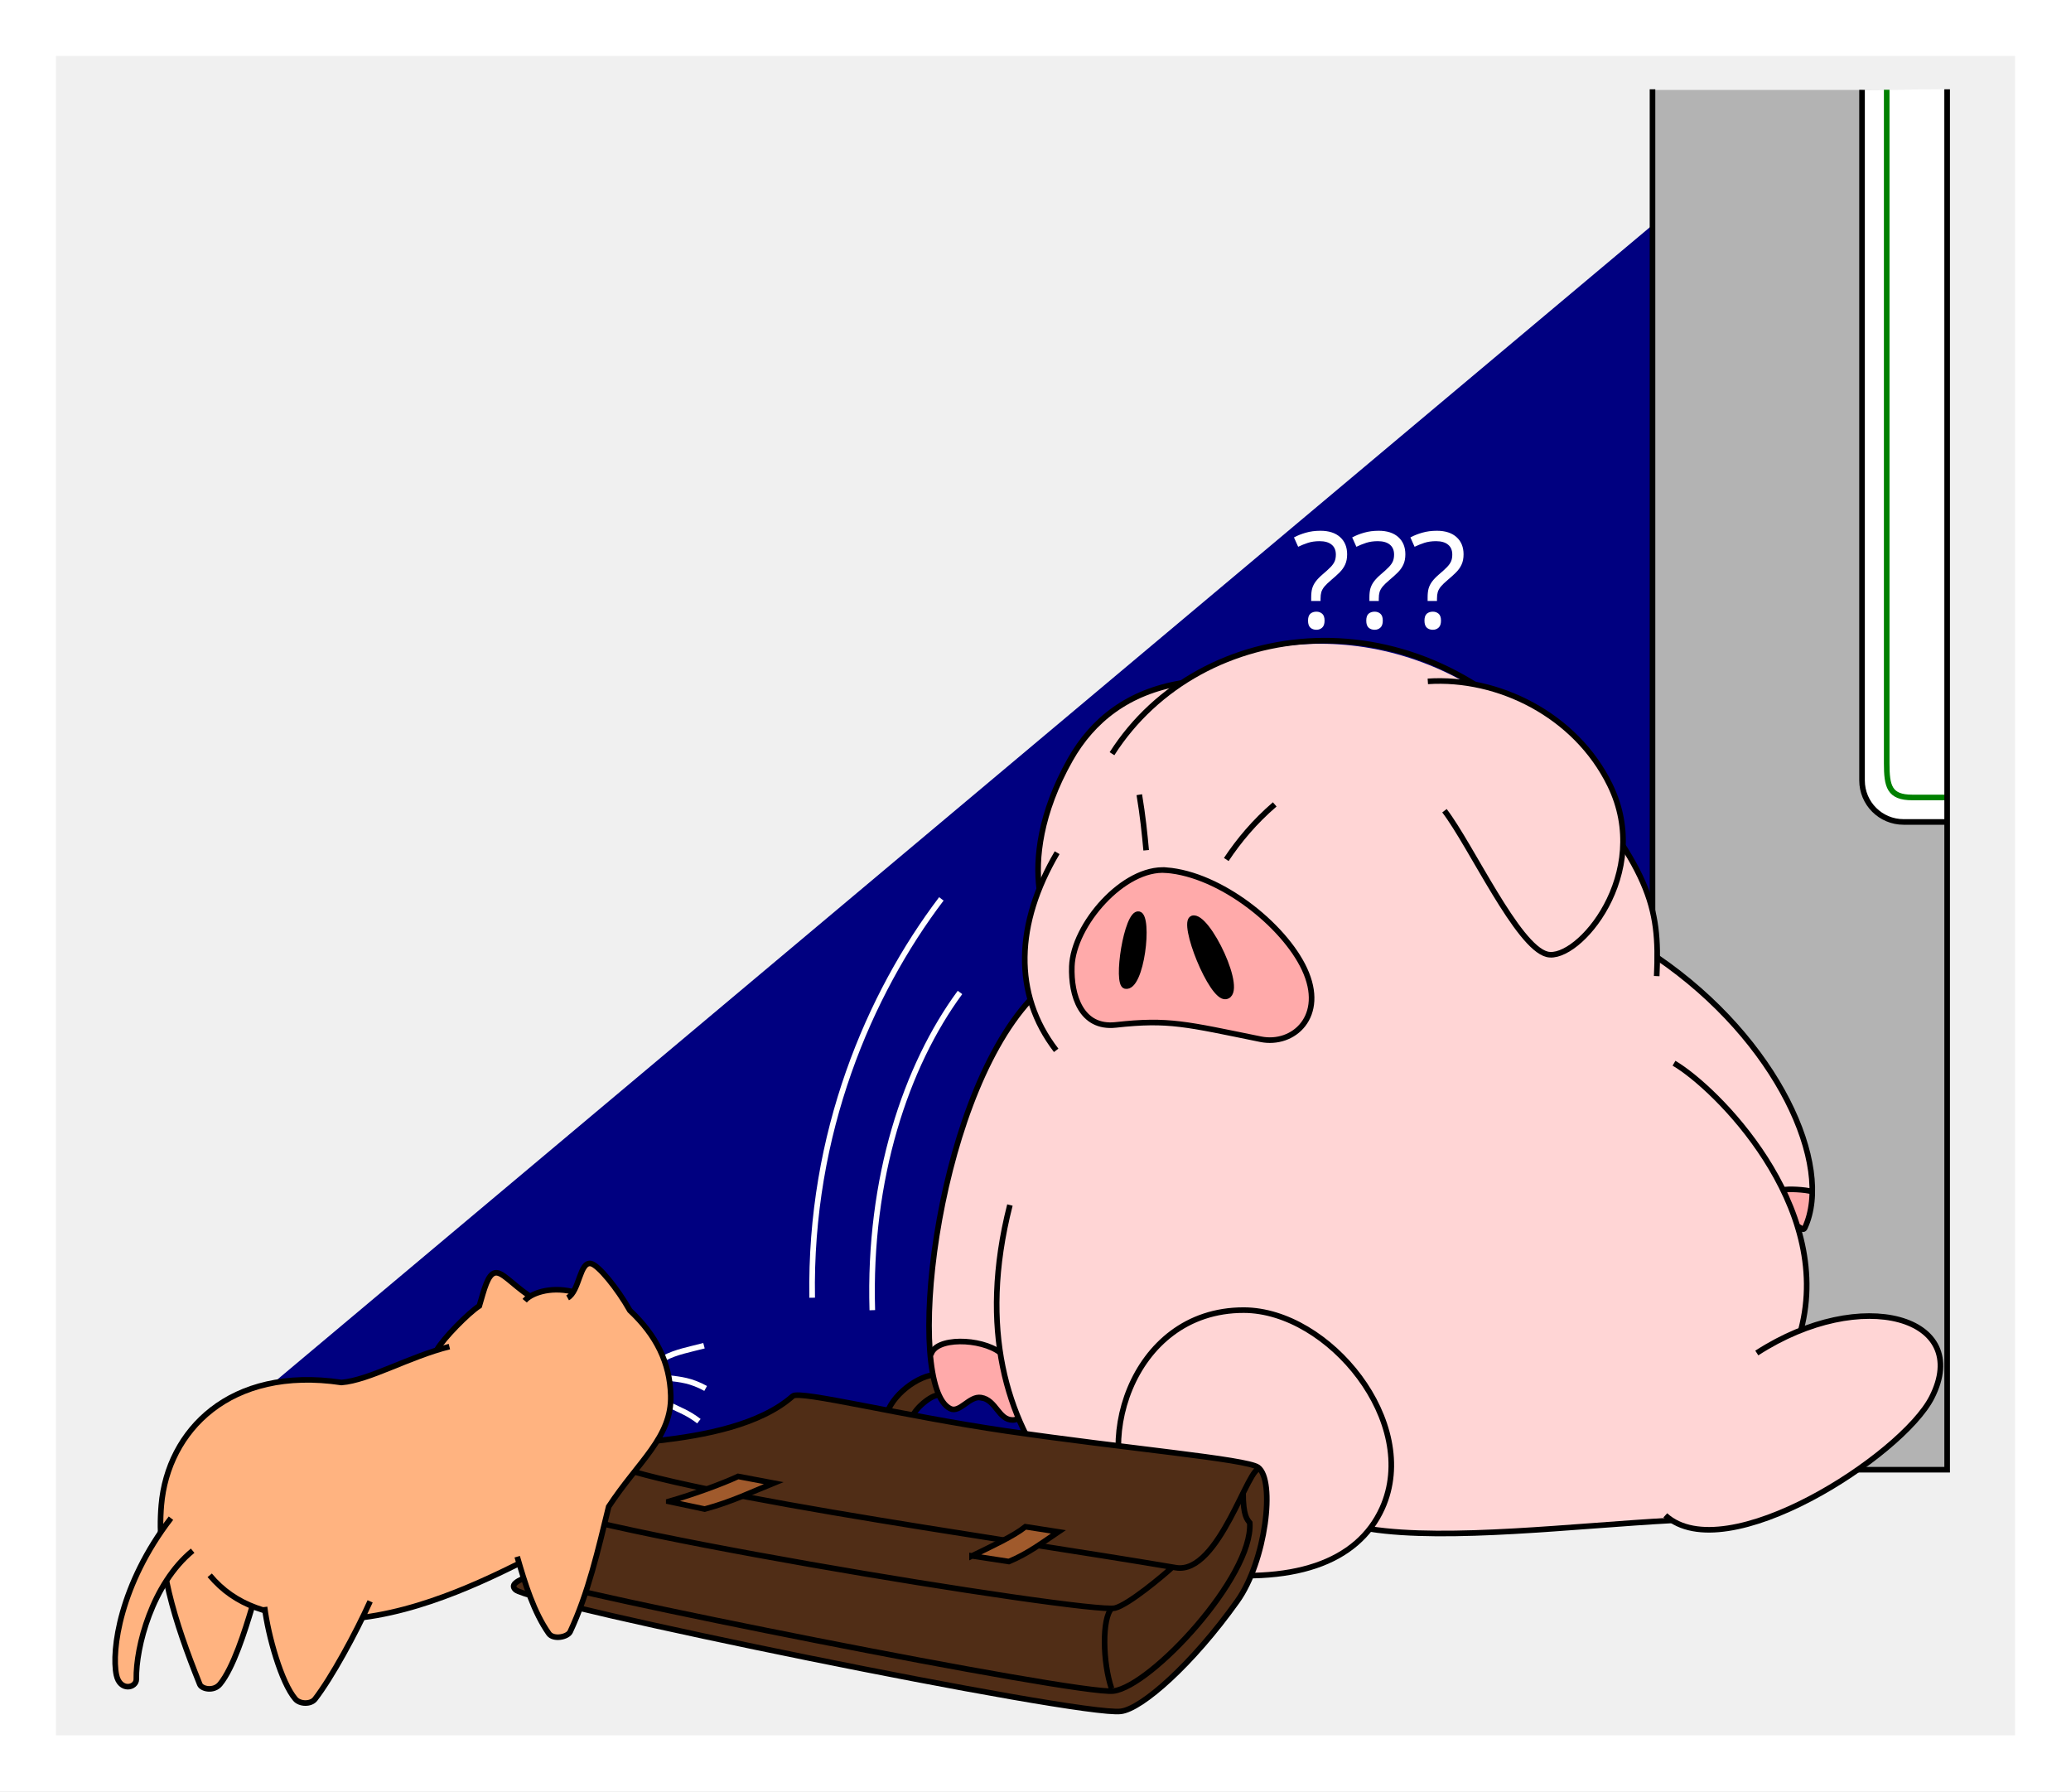
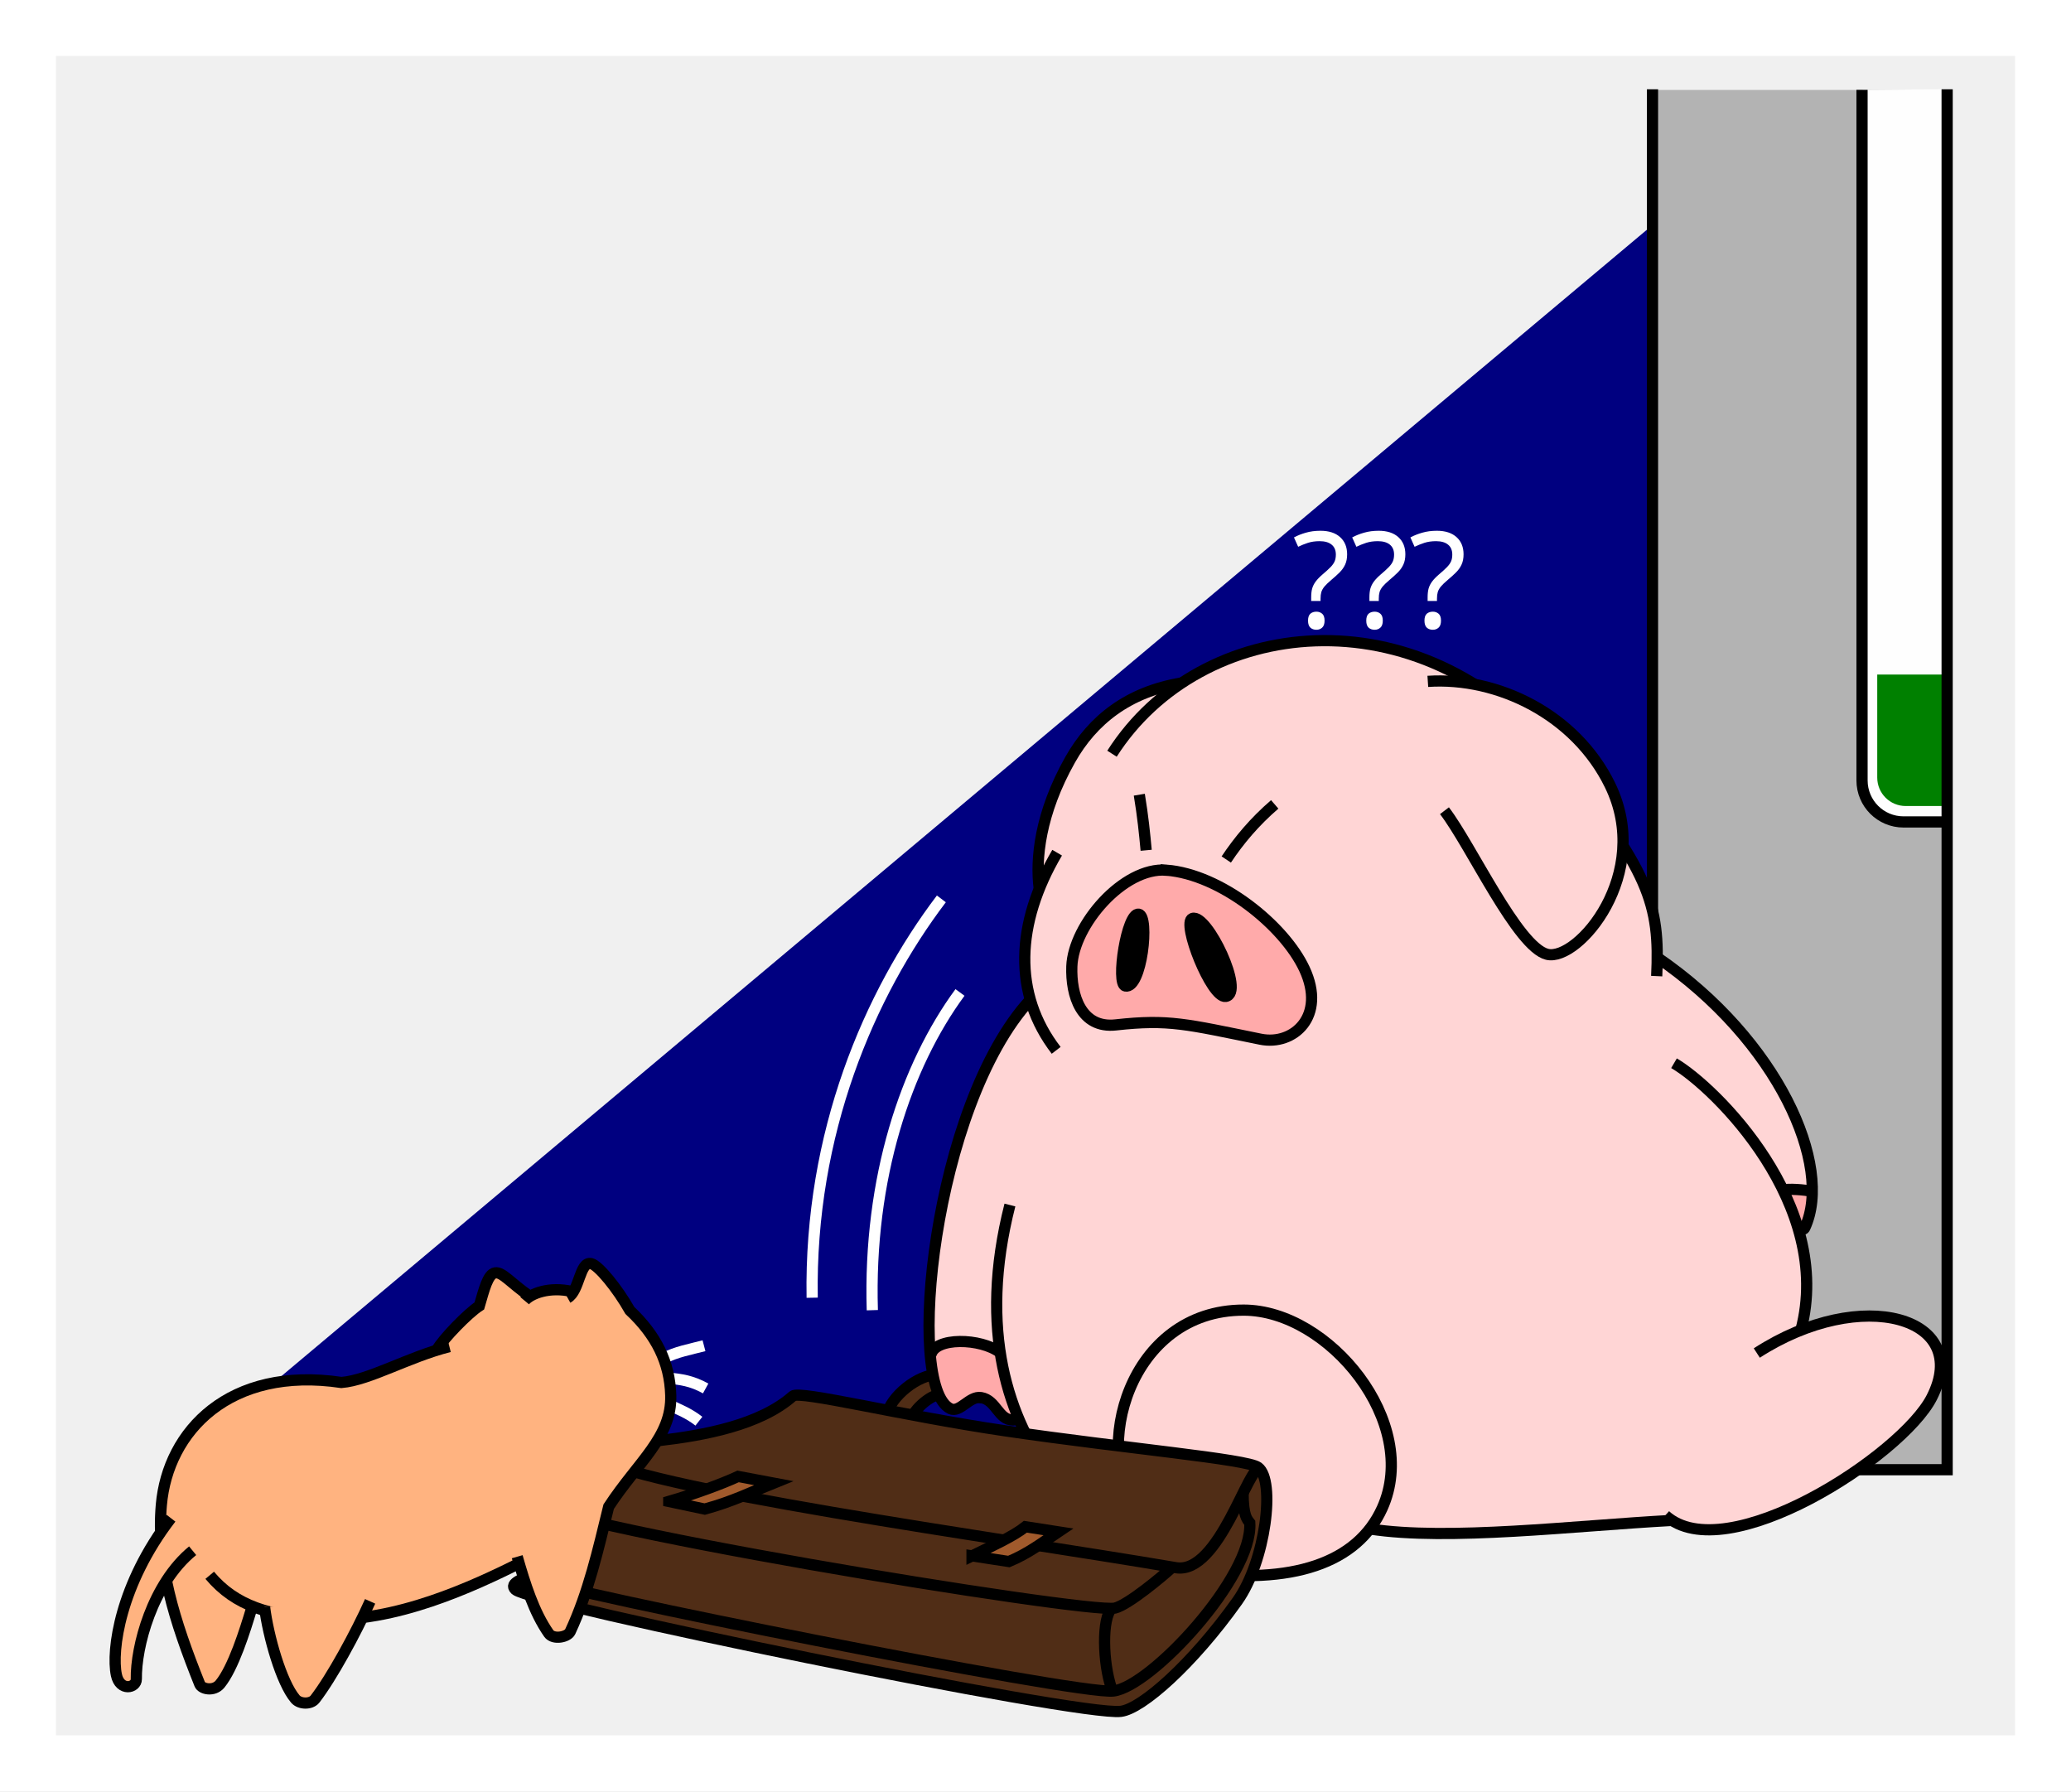
<svg xmlns="http://www.w3.org/2000/svg" xmlns:xlink="http://www.w3.org/1999/xlink" width="370" height="320" id="svg2" version="1.1" enable-background="new">
  <defs id="defs4">
    <linearGradient id="linearGradient12499-5-3">
      <stop id="stop12501-0-8" offset="0" style="stop-color:#ffd5d5;stop-opacity:1;" />
      <stop id="stop12503-9-9" offset="1" style="stop-color:#ffd5d5;stop-opacity:0;" />
    </linearGradient>
    <linearGradient id="linearGradient12499-5">
      <stop id="stop12501-0" offset="0" style="stop-color:#ffd5d5;stop-opacity:1;" />
      <stop id="stop12503-9" offset="1" style="stop-color:#ffd5d5;stop-opacity:0;" />
    </linearGradient>
    <linearGradient id="linearGradient12499-8">
      <stop id="stop12501-6" offset="0" style="stop-color:#ffd5d5;stop-opacity:1;" />
      <stop id="stop12503-0" offset="1" style="stop-color:#ffd5d5;stop-opacity:0;" />
    </linearGradient>
    <linearGradient gradientTransform="translate(0,-7)" gradientUnits="userSpaceOnUse" y2="78.526" x2="178.782" y1="135.026" x1="175.86" id="linearGradient12505-2" xlink:href="#linearGradient12499-8" />
    <linearGradient id="linearGradient12499-9">
      <stop id="stop12501-8" offset="0" style="stop-color:#ffd5d5;stop-opacity:1;" />
      <stop id="stop12503-6" offset="1" style="stop-color:#ffd5d5;stop-opacity:0;" />
    </linearGradient>
    <linearGradient gradientTransform="translate(0,-7)" gradientUnits="userSpaceOnUse" y2="78.526" x2="178.782" y1="135.026" x1="175.86" id="linearGradient12505-1" xlink:href="#linearGradient12499-9" />
    <linearGradient id="linearGradient12499">
      <stop id="stop12501" offset="0" style="stop-color:#ffd5d5;stop-opacity:1;" />
      <stop id="stop12503" offset="1" style="stop-color:#ffd5d5;stop-opacity:0;" />
    </linearGradient>
    <linearGradient xlink:href="#linearGradient12499" id="linearGradient4842" gradientUnits="userSpaceOnUse" gradientTransform="matrix(0.9832367,-0.1823339,0.1823339,0.9832367,74.73669,42.60225)" x1="175.86" y1="135.026" x2="180.123" y2="104.201" />
    <linearGradient xlink:href="#linearGradient12499-5" id="linearGradient4848" gradientUnits="userSpaceOnUse" gradientTransform="matrix(0.9958606,-0.09089341,0.09089341,0.9958606,90.23407,51.0497)" x1="184.389" y1="140.775" x2="178.004" y2="106.502" />
    <linearGradient xlink:href="#linearGradient12499-5-3" id="linearGradient4854" gradientUnits="userSpaceOnUse" gradientTransform="matrix(0.9985031,0.05469451,-0.05469451,0.9985031,114.0699,56.17685)" x1="186.741" y1="139.741" x2="168.636" y2="87.226" />
  </defs>
  <g id="layer2" style="display:none">
    <path style="fill:none;stroke:#0000ff;stroke-width:1px;stroke-linecap:butt;stroke-linejoin:miter;stroke-opacity:1" d="M 10,310 360,10" id="path3025" />
    <path style="fill:none;stroke:#0000ff;stroke-width:1px;stroke-linecap:butt;stroke-linejoin:miter;stroke-opacity:1" d="M 10,10 360,310" id="path3027" />
    <path style="fill:none;stroke:#ff0000;stroke-width:1px;stroke-linecap:butt;stroke-linejoin:miter;stroke-opacity:1;display:inline" d="m 10,0 0,320" id="path3006" />
    <path style="fill:none;stroke:#ff0000;stroke-width:1px;stroke-linecap:butt;stroke-linejoin:miter;stroke-opacity:1;display:inline" d="m 360,0 0,320" id="path3010" />
    <path style="fill:none;stroke:#ff0000;stroke-width:1px;stroke-linecap:butt;stroke-linejoin:miter;stroke-opacity:1;display:inline" d="M 0,10 370,10" id="path3016" />
    <path transform="translate(84.7158,27.7117)" style="fill:none;stroke:#ff0000;stroke-width:1px;stroke-linecap:butt;stroke-linejoin:miter;stroke-opacity:1;display:inline" d="m -84.716,282.288 370,0" id="path3018" />
  </g>
  <g id="layer25">
    <path style="fill:#000080;stroke:none" d="M 35.886,257.908 327.304,257.342 322.358,17.429 z" id="path25695" />
  </g>
  <g id="layer24" style="display:inline">
    <path id="rect4917-4" d="m 347.787,16.066 0,246.475 -52.613,0 0,-246.475" style="fill:#b3b3b3;stroke:none" />
-     <path id="rect4920-2" d="m 347.815,146.684 -7.635,0 c -4.105,0 -7.41,-3.305 -7.41,-7.41 l 0,-123.212 14.576,-0.122 z" style="fill:#ffffff;stroke:none" />
-     <path id="rect4920-1" d="m 347.801,142.459 -6.156,0 c -4.113,0 -4.57,-1.986 -4.57,-6.099 l 0,-120.33" style="fill:none;stroke:#008000;stroke-width:1;stroke-miterlimit:4;stroke-dashoffset:0" />
-     <path id="rect4917" d="m 347.872,15.95 0,246.6 -52.64,0 0,-246.6" style="fill:none;stroke:#000000" />
-     <path id="rect4920" d="m 347.743,146.834 -7.651,0 c -4.113,0 -7.425,-3.311 -7.425,-7.425 l 0,-123.353" style="fill:none;stroke:#000000;stroke-width:1;stroke-miterlimit:4;stroke-dashoffset:0" />
+     <path id="rect4920-2" d="m 347.815,146.684 -7.635,0 c -4.105,0 -7.41,-3.305 -7.41,-7.41 l 0,-123.212 14.576,-0.122 z" style="fill:#fefefe;fill-opacity:1;stroke:none" />
+     <path style="fill:#008000;fill-opacity:1;stroke:none" d="m 347.76,120.501 0.098,23.487 -7.385,0 c -2.82,0 -5.09,-2.27 -5.09,-5.09 l 0,-18.397 z" id="rect15509" />
+     <path id="rect4917" d="m 347.872,15.95 0,246.6 -52.64,0 0,-246.6" style="fill:none;stroke:#000000;stroke-width:2" />
+     <path id="rect4920" d="m 347.743,146.834 -7.651,0 c -4.113,0 -7.425,-3.311 -7.425,-7.425 l 0,-123.353" style="fill:none;stroke:#000000;stroke-width:2;stroke-miterlimit:4;stroke-dashoffset:0" />
  </g>
  <g id="layer22" style="display:inline">
-     <path id="path4544" d="m 192.235,259.191 c 1.235,-3.672 0.741,-7.65 -1.96,-9.499 -4.019,-2.752 -16.374,-4.071 -22.766,-4.139 -3.451,-0.037 -8.427,3.881 -9.151,7.372 l 4.428,0.998 c -0.037,-1.752 3.241,-4.5 4.639,-4.672 3.65,-0.448 16.038,1.227 18.842,3.173 1.639,1.137 1.121,3.675 0.329,5.024 z" style="fill:#502d16;stroke:#000000;stroke-width:1px;stroke-linecap:butt;stroke-linejoin:miter;stroke-opacity:1;display:inline" />
+     <path id="path4544" d="m 192.235,259.191 c 1.235,-3.672 0.741,-7.65 -1.96,-9.499 -4.019,-2.752 -16.374,-4.071 -22.766,-4.139 -3.451,-0.037 -8.427,3.881 -9.151,7.372 l 4.428,0.998 c -0.037,-1.752 3.241,-4.5 4.639,-4.672 3.65,-0.448 16.038,1.227 18.842,3.173 1.639,1.137 1.121,3.675 0.329,5.024 z" style="fill:#502d16;stroke:#000000;stroke-width:2;stroke-linecap:butt;stroke-linejoin:miter;stroke-opacity:1;display:inline" />
  </g>
  <g id="layer11" style="display:inline">
    <g id="layer2-7" style="display:none" transform="translate(9.167647,2.834432)">
      <path style="fill:none;stroke:#0000ff;stroke-width:1px;stroke-linecap:butt;stroke-linejoin:miter;stroke-opacity:1" d="M 10.004,310 359.996,10.004" id="path3025-4" />
      <path style="fill:none;stroke:#0000ff;stroke-width:1px;stroke-linecap:butt;stroke-linejoin:miter;stroke-opacity:1" d="M 10.004,10 359.996,310.004" id="path3027-3" />
      <path style="fill:none;stroke:#ff0000;stroke-width:1px;stroke-linecap:butt;stroke-linejoin:miter;stroke-opacity:1;display:inline" d="M 9.997,-0.001 10,320" id="path3006-8" />
      <path style="fill:none;stroke:#ff0000;stroke-width:1px;stroke-linecap:butt;stroke-linejoin:miter;stroke-opacity:1;display:inline" d="M 360.004,0.004 359.996,319.996" id="path3010-0" />
      <path style="fill:none;stroke:#ff0000;stroke-width:1px;stroke-linecap:butt;stroke-linejoin:miter;stroke-opacity:1;display:inline" d="M 0,10 370,10" id="path3016-8" />
      <path transform="translate(84.7158,27.7117)" style="fill:none;stroke:#ff0000;stroke-width:1px;stroke-linecap:butt;stroke-linejoin:miter;stroke-opacity:1;display:inline" d="m -84.715,282.291 370.003,-0.003" id="path3018-8" />
    </g>
    <path id="path4496-4" d="m 213.47,280.827 c 9.979,2.022 27.775,-0.684 31.288,-7.681 14.641,2.24 37.637,0.099 53.941,-1.422 10.595,7.87 41.008,-12.046 46.52,-22.365 6.672,-12.491 -8.547,-17.275 -23.471,-11.848 2.293,-10.065 0.33,-15.549 -0.737,-18.615 0.471,0.379 0.852,1.517 1.237,0.722 6.101,-12.595 -7.835,-37.322 -26.198,-48.511 1.545,-4.492 -2.676,-18.685 -18.326,-36.219 -22.309,-24.994 -51.932,-22.901 -66.546,-12.852 -6.892,0.12 -15.844,6.064 -19.916,13.546 -5.305,9.748 -6.508,19.607 -5.501,23.14 -3.044,7.544 -4.146,13.971 -1.74,19.946 -17.515,19.216 -22.495,70.269 -13.942,73.104 1.792,0.594 3.123,-2.614 5.184,-2.094 2.992,0.755 3.209,3.786 5.229,3.896 0.537,0.029 1.328,-9.8e-4 1.468,-0.177 5.337,15.163 20.311,25.16 31.508,27.43 z" style="fill:#ffd5d5;stroke:none;display:inline" />
-     <path id="path4480" d="m 188.866,152.326 c -7.417,12.625 -7.948,25.21 -0.173,35.308" style="fill:none;stroke:#000000;stroke-width:1;stroke-linecap:butt;stroke-linejoin:miter;stroke-opacity:1;display:inline" />
-     <path id="path4482" d="m 208.377,155.446 c 9.711,0.76 21.033,9.858 24.672,17.657 3.949,8.462 -1.964,13.733 -7.831,12.543 -13.272,-2.693 -16.383,-3.608 -25.876,-2.557 -6.195,0.686 -8.035,-5.283 -7.85,-10.452 0.264,-7.403 9.233,-17.789 16.885,-17.19 z" style="fill:#ffaaaa;stroke:#000000;stroke-width:1;stroke-linecap:butt;stroke-linejoin:miter;stroke-opacity:1;display:inline" />
-     <path id="path4486" d="m 227.739,143.697 c -3.631,3.136 -6.371,6.418 -8.657,9.846" style="fill:none;stroke:#000000;stroke-width:1;stroke-linecap:butt;stroke-linejoin:miter;stroke-opacity:1;display:inline" />
-     <path id="path4488" d="m 203.545,141.965 c 0.638,3.822 0.953,6.978 1.226,9.929" style="fill:none;stroke:#000000;stroke-width:1;stroke-linecap:butt;stroke-linejoin:miter;stroke-opacity:1;display:inline" />
-     <path id="path4490" d="m 211.051,122.016 c -9.48,1.585 -15.847,6.585 -19.858,13.697 -5.421,9.615 -6.205,17.769 -5.521,23.06" style="fill:none;stroke:#000000;stroke-width:1;stroke-linecap:butt;stroke-linejoin:miter;stroke-opacity:1;display:inline" />
-     <path id="path4494" d="m 295.982,174.374 c 0.594,-12.808 -1.17,-18.846 -18.26,-39.501 -24.253,-29.312 -63.248,-25.009 -79.055,-0.229 m 100.02,136.966 c -17.362,0.937 -39.951,3.69 -53.92,1.53" style="fill:none;stroke:#000000;stroke-width:1;stroke-linecap:butt;stroke-linejoin:miter;stroke-opacity:1;display:inline" />
+     <path id="path4480" d="m 188.866,152.326 c -7.417,12.625 -7.948,25.21 -0.173,35.308" style="fill:none;stroke:#000000;stroke-width:2;stroke-linecap:butt;stroke-linejoin:miter;stroke-opacity:1;display:inline" />
+     <path id="path4482" d="m 208.377,155.446 c 9.711,0.76 21.033,9.858 24.672,17.657 3.949,8.462 -1.964,13.733 -7.831,12.543 -13.272,-2.693 -16.383,-3.608 -25.876,-2.557 -6.195,0.686 -8.035,-5.283 -7.85,-10.452 0.264,-7.403 9.233,-17.789 16.885,-17.19 z" style="fill:#ffaaaa;stroke:#000000;stroke-width:2;stroke-linecap:butt;stroke-linejoin:miter;stroke-opacity:1;display:inline" />
+     <path id="path4486" d="m 227.739,143.697 c -3.631,3.136 -6.371,6.418 -8.657,9.846" style="fill:none;stroke:#000000;stroke-width:2;stroke-linecap:butt;stroke-linejoin:miter;stroke-opacity:1;display:inline" />
+     <path id="path4488" d="m 203.545,141.965 c 0.638,3.822 0.953,6.978 1.226,9.929" style="fill:none;stroke:#000000;stroke-width:2;stroke-linecap:butt;stroke-linejoin:miter;stroke-opacity:1;display:inline" />
+     <path id="path4490" d="m 211.051,122.016 c -9.48,1.585 -15.847,6.585 -19.858,13.697 -5.421,9.615 -6.205,17.769 -5.521,23.06" style="fill:none;stroke:#000000;stroke-width:2;stroke-linecap:butt;stroke-linejoin:miter;stroke-opacity:1;display:inline" />
+     <path id="path4494" d="m 295.982,174.374 c 0.594,-12.808 -1.17,-18.846 -18.26,-39.501 -24.253,-29.312 -63.248,-25.009 -79.055,-0.229 m 100.02,136.966 c -17.362,0.937 -39.951,3.69 -53.92,1.53" style="fill:none;stroke:#000000;stroke-width:2;stroke-linecap:butt;stroke-linejoin:miter;stroke-opacity:1;display:inline" />
    <path id="path4510-1" d="m 166.269,242.026 c 1.002,-3.079 7.71,-3.466 12.356,-0.622 0.223,1.677 2.894,10.632 3.371,11.837 -0.177,0.204 -0.687,0.391 -1.029,0.443 -1.938,0.294 -2.709,-3.287 -5.683,-4.012 -2.05,-0.5 -3.499,2.998 -5.529,2.016 -2.326,-1.125 -3.332,-5.152 -3.487,-9.662 z" style="fill:#ffaaaa;stroke:none;display:inline" />
-     <path id="path4496" d="m 180.43,215.266 c -11.382,44.722 21.35,63.945 32.946,65.53 17.496,2.392 29.139,-1.569 33.567,-11.375 6.91,-15.302 -9.536,-35.356 -24.732,-35.38 -20.543,-0.033 -27.425,25.315 -18.737,36.239" style="fill:none;stroke:#000000;stroke-width:1;stroke-linecap:butt;stroke-linejoin:miter;stroke-opacity:1;display:inline" />
-     <path id="path4498" d="m 297.521,270.701 c 10.764,9.782 42.284,-10.633 47.601,-21.055 7.297,-14.303 -12.454,-20.107 -31.256,-7.941" style="fill:none;stroke:#000000;stroke-width:1;stroke-linecap:butt;stroke-linejoin:miter;stroke-opacity:1;display:inline" />
-     <path id="path4500" d="m 184.075,178.59 c -17.363,18.859 -22.464,69.159 -14.286,73.057 1.704,0.812 3.396,-2.326 5.493,-1.983 2.727,0.446 3.082,4.028 5.691,4.005 0.251,-0.002 0.764,-0.123 1.056,-0.296" style="fill:none;stroke:#000000;stroke-width:1;stroke-linecap:butt;stroke-linejoin:miter;stroke-opacity:1;display:inline" />
-     <path id="path4502" d="m 218.975,178.004 c -2.55,0.383 -7.953,-13.245 -5.939,-13.936 2.649,-0.909 9.454,13.408 5.939,13.936 z" style="fill:#000000;stroke:#000000;stroke-width:1;stroke-linecap:butt;stroke-linejoin:miter;stroke-opacity:1;display:inline" />
-     <path id="path4504" d="m 203.447,163.309 c 1.966,0.352 0.535,13.436 -2.399,12.832 -1.717,-0.354 0.24,-13.218 2.399,-12.832 z" style="fill:#000000;stroke:#000000;stroke-width:1;stroke-linecap:butt;stroke-linejoin:miter;stroke-opacity:1;display:inline" />
+     <path id="path4496" d="m 180.43,215.266 c -11.382,44.722 21.35,63.945 32.946,65.53 17.496,2.392 29.139,-1.569 33.567,-11.375 6.91,-15.302 -9.536,-35.356 -24.732,-35.38 -20.543,-0.033 -27.425,25.315 -18.737,36.239" style="fill:none;stroke:#000000;stroke-width:2;stroke-linecap:butt;stroke-linejoin:miter;stroke-opacity:1;display:inline" />
+     <path id="path4498" d="m 297.521,270.701 c 10.764,9.782 42.284,-10.633 47.601,-21.055 7.297,-14.303 -12.454,-20.107 -31.256,-7.941" style="fill:none;stroke:#000000;stroke-width:2;stroke-linecap:butt;stroke-linejoin:miter;stroke-opacity:1;display:inline" />
+     <path id="path4500" d="m 184.075,178.59 c -17.363,18.859 -22.464,69.159 -14.286,73.057 1.704,0.812 3.396,-2.326 5.493,-1.983 2.727,0.446 3.082,4.028 5.691,4.005 0.251,-0.002 0.764,-0.123 1.056,-0.296" style="fill:none;stroke:#000000;stroke-width:2;stroke-linecap:butt;stroke-linejoin:miter;stroke-opacity:1;display:inline" />
+     <path id="path4502" d="m 218.975,178.004 c -2.55,0.383 -7.953,-13.245 -5.939,-13.936 2.649,-0.909 9.454,13.408 5.939,13.936 z" style="fill:#000000;stroke:#000000;stroke-width:2;stroke-linecap:butt;stroke-linejoin:miter;stroke-opacity:1;display:inline" />
+     <path id="path4504" d="m 203.447,163.309 c 1.966,0.352 0.535,13.436 -2.399,12.832 -1.717,-0.354 0.24,-13.218 2.399,-12.832 z" style="fill:#000000;stroke:#000000;stroke-width:2;stroke-linecap:butt;stroke-linejoin:miter;stroke-opacity:1;display:inline" />
    <path id="path4542-8" d="m 318.63,212.586 c 0.837,-0.254 3.84,-0.172 5.125,0.219 0.299,2.087 -0.216,6.246 -1.462,6.717 -0.482,0.183 -0.948,-0.302 -1.25,-0.5 -0.369,-1.609 -1.7,-4.764 -2.413,-6.436 z" style="fill:#ffaaaa;stroke:none;display:inline" />
-     <path id="path4506" d="m 296.027,170.997 c 21.723,14.844 31.531,37.277 26.435,48.302 -0.371,0.802 -0.82,-0.338 -1.694,-0.259" style="fill:none;stroke:#000000;stroke-width:1;stroke-linecap:butt;stroke-linejoin:miter;stroke-opacity:1;display:inline" />
-     <path id="path4508" d="m 299.074,189.936 c 7.394,4.324 28.608,25.251 22.672,47.668" style="fill:none;stroke:#000000;stroke-width:1;stroke-linecap:butt;stroke-linejoin:miter;stroke-opacity:1;display:inline" />
-     <path id="path4510" d="m 166.303,242.087 c 0.678,-3.281 8.966,-3.076 12.385,-0.455" style="fill:none;stroke:#000000;stroke-width:1;stroke-linecap:butt;stroke-linejoin:miter;stroke-opacity:1;display:inline" />
-     <path style="fill:none;stroke:#ffffff;stroke-width:1;stroke-linecap:butt;stroke-linejoin:miter;stroke-opacity:1;display:inline" d="m 145.101,231.826 c -0.502,-29.412 10.224,-54.303 23.08,-71.249" id="path4532" />
-     <path style="fill:none;stroke:#ffffff;stroke-width:1;stroke-linecap:butt;stroke-linejoin:miter;stroke-opacity:1;display:inline" d="m 155.846,234.052 c -0.722,-23.571 6.033,-43.668 15.663,-56.759" id="path4534" />
+     <path id="path4506" d="m 296.027,170.997 c 21.723,14.844 31.531,37.277 26.435,48.302 -0.371,0.802 -0.82,-0.338 -1.694,-0.259" style="fill:none;stroke:#000000;stroke-width:2;stroke-linecap:butt;stroke-linejoin:miter;stroke-opacity:1;display:inline" />
+     <path id="path4508" d="m 299.074,189.936 c 7.394,4.324 28.608,25.251 22.672,47.668" style="fill:none;stroke:#000000;stroke-width:2;stroke-linecap:butt;stroke-linejoin:miter;stroke-opacity:1;display:inline" />
+     <path id="path4510" d="m 166.303,242.087 c 0.678,-3.281 8.966,-3.076 12.385,-0.455" style="fill:none;stroke:#000000;stroke-width:2;stroke-linecap:butt;stroke-linejoin:miter;stroke-opacity:1;display:inline" />
+     <path style="fill:none;stroke:#ffffff;stroke-width:2;stroke-linecap:butt;stroke-linejoin:miter;stroke-opacity:1;display:inline" d="m 145.101,231.826 c -0.502,-29.412 10.224,-54.303 23.08,-71.249" id="path4532" />
+     <path style="fill:none;stroke:#ffffff;stroke-width:2;stroke-linecap:butt;stroke-linejoin:miter;stroke-opacity:1;display:inline" d="m 155.846,234.052 c -0.722,-23.571 6.033,-43.668 15.663,-56.759" id="path4534" />
    <text xml:space="preserve" style="font-size:19.97px;font-style:normal;font-weight:normal;line-height:125%;letter-spacing:0px;word-spacing:0px;fill:#ffffff;fill-opacity:1;stroke:none;display:inline;font-family:Sans" x="230.895" y="112.176" id="text4536">
      <tspan id="tspan4538" x="230.895" y="112.176" style="font-size:23.964px;font-style:normal;font-variant:normal;font-weight:normal;font-stretch:normal;fill:#ffffff;stroke:none;font-family:Resagnicto;-inkscape-font-specification:Resagnicto">???</tspan>
    </text>
-     <path id="path4542" d="m 318.543,212.584 c 0.837,-0.254 4.028,-0.078 5.188,0.281" style="fill:none;stroke:#000000;stroke-width:1;stroke-linecap:butt;stroke-linejoin:miter;stroke-opacity:1" />
-     <path id="path4492" d="m 255.091,121.72 c 12.53,-0.836 26.405,5.959 32.537,18.512 7.744,15.854 -5.732,31.594 -11.219,30.245 -5.291,-1.301 -13.558,-19.39 -18.344,-25.65" style="fill:#ffd5d5;stroke:#000000;stroke-width:1;stroke-linecap:butt;stroke-linejoin:miter;stroke-opacity:1;display:inline" />
+     <path id="path4542" d="m 318.543,212.584 c 0.837,-0.254 4.028,-0.078 5.188,0.281" style="fill:none;stroke:#000000;stroke-width:2;stroke-linecap:butt;stroke-linejoin:miter;stroke-opacity:1" />
+     <path id="path4492" d="m 255.091,121.72 c 12.53,-0.836 26.405,5.959 32.537,18.512 7.744,15.854 -5.732,31.594 -11.219,30.245 -5.291,-1.301 -13.558,-19.39 -18.344,-25.65" style="fill:#ffd5d5;stroke:#000000;stroke-width:2;stroke-linecap:butt;stroke-linejoin:miter;stroke-opacity:1;display:inline" />
  </g>
  <g id="layer21" style="display:inline">
    <path id="path4516-2" d="m 105.523,259.645 c -3.841,-3.032 24.52,-0.052 36.224,-10.419 1.21,-1.072 19.277,3.479 38.154,6.243 21.494,3.148 42.942,4.997 44.971,6.488 3.137,2.305 1.361,16.765 -3.71,23.889 -8.034,11.286 -17.048,19.45 -20.805,19.891 -7.378,0.944 -105.353,-19.167 -108.318,-21.784 -1.129,-0.887 1.084,-1.971 3.553,-3.287 -0.967,-1.889 -0.924,-9.999 -0.328,-11.682 -0.487,-0.201 -1.692,-0.6 -1.796,-1.633 -0.422,-3.97 9.504,-3.83 15.321,-6.135 -1.264,-0.522 -2.335,-1.115 -3.267,-1.571 z" style="fill:#502d16;stroke:none;display:inline" />
-     <path id="path4516" d="m 198.588,301.649 c -1.577,-4.618 -1.767,-12.572 0.056,-14.371 m 26.451,-24.779 c -1.915,-1.346 -7.261,18.875 -15.018,17.553 -31.589,-5.384 -97.046,-14.231 -104.66,-20.24 -3.841,-3.032 24.52,-0.052 36.224,-10.419 1.21,-1.072 19.277,3.479 38.154,6.243 21.494,3.148 42.942,4.997 44.971,6.488 3.137,2.305 1.361,16.765 -3.71,23.889 -8.034,11.286 -17.059,19.262 -20.816,19.703 -7.378,0.944 -105.188,-19.112 -108.152,-21.728 -1.306,-1.24 1.504,-1.905 3.817,-3.242 m 113.534,-0.775 c -1.63,1.51 -7.838,6.709 -10.24,7.297 -4.605,1.126 -105.371,-15.376 -105.836,-19.749 -0.422,-3.97 9.504,-3.83 15.321,-6.135" style="fill:none;stroke:#000000;stroke-width:1;stroke-linecap:butt;stroke-linejoin:miter;stroke-opacity:1;display:inline" />
-     <path id="path4540" d="m 222.089,266.667 c 0.004,4.151 0.731,4.764 1.195,5.37 0.599,9.604 -17.656,29.247 -24.366,30.048 -6.322,0.755 -100.856,-18.199 -102.125,-19.75 -2.25,-2.75 -1.831,-11.655 -1.235,-13.338" style="fill:none;stroke:#000000;stroke-width:1;stroke-linecap:butt;stroke-linejoin:miter;stroke-opacity:1;display:inline" />
-     <path id="path4548" d="m 119.476,268.221 6.428,1.362 c 5.013,-1.364 8.365,-3.061 12.309,-4.639 l -6.343,-1.195 c -2.952,1.36 -7.75,3.127 -12.394,4.471 z" style="fill:#a05a2c;stroke:#000000;stroke-width:1px;stroke-linecap:butt;stroke-linejoin:miter;stroke-opacity:1;display:inline" />
-     <path id="path4550" d="m 173.658,277.944 6.586,1.009 c 3.459,-1.427 6.048,-3.434 8.843,-5.303 l -5.888,-0.914 c -2.183,1.736 -6.014,3.472 -9.541,5.209 z" style="fill:#a05a2c;stroke:#000000;stroke-width:1px;stroke-linecap:butt;stroke-linejoin:miter;stroke-opacity:1;display:inline" />
+     <path id="path4516" d="m 198.588,301.649 c -1.577,-4.618 -1.767,-12.572 0.056,-14.371 m 26.451,-24.779 c -1.915,-1.346 -7.261,18.875 -15.018,17.553 -31.589,-5.384 -97.046,-14.231 -104.66,-20.24 -3.841,-3.032 24.52,-0.052 36.224,-10.419 1.21,-1.072 19.277,3.479 38.154,6.243 21.494,3.148 42.942,4.997 44.971,6.488 3.137,2.305 1.361,16.765 -3.71,23.889 -8.034,11.286 -17.059,19.262 -20.816,19.703 -7.378,0.944 -105.188,-19.112 -108.152,-21.728 -1.306,-1.24 1.504,-1.905 3.817,-3.242 m 113.534,-0.775 c -1.63,1.51 -7.838,6.709 -10.24,7.297 -4.605,1.126 -105.371,-15.376 -105.836,-19.749 -0.422,-3.97 9.504,-3.83 15.321,-6.135" style="fill:none;stroke:#000000;stroke-width:2;stroke-linecap:butt;stroke-linejoin:miter;stroke-opacity:1;display:inline" />
+     <path id="path4540" d="m 222.089,266.667 c 0.004,4.151 0.731,4.764 1.195,5.37 0.599,9.604 -17.656,29.247 -24.366,30.048 -6.322,0.755 -100.856,-18.199 -102.125,-19.75 -2.25,-2.75 -1.831,-11.655 -1.235,-13.338" style="fill:none;stroke:#000000;stroke-width:2;stroke-linecap:butt;stroke-linejoin:miter;stroke-opacity:1;display:inline" />
+     <path id="path4548" d="m 119.476,268.221 6.428,1.362 c 5.013,-1.364 8.365,-3.061 12.309,-4.639 l -6.343,-1.195 c -2.952,1.36 -7.75,3.127 -12.394,4.471 z" style="fill:#a05a2c;stroke:#000000;stroke-width:2;stroke-linecap:butt;stroke-linejoin:miter;stroke-opacity:1;display:inline" />
+     <path id="path4550" d="m 173.658,277.944 6.586,1.009 c 3.459,-1.427 6.048,-3.434 8.843,-5.303 l -5.888,-0.914 c -2.183,1.736 -6.014,3.472 -9.541,5.209 z" style="fill:#a05a2c;stroke:#000000;stroke-width:2;stroke-linecap:butt;stroke-linejoin:miter;stroke-opacity:1;display:inline" />
  </g>
  <g id="layer23" style="display:inline">
-     <path id="path4552" d="m 118.606,242.657 c 2.092,-1.147 4.718,-1.61 7.167,-2.256" style="fill:none;stroke:#ffffff;stroke-width:1;stroke-linecap:butt;stroke-linejoin:miter;stroke-opacity:1;display:inline" />
-     <path id="path4554" d="m 119.308,246.155 c 2.318,0.28 4.134,0.434 6.764,1.878" style="fill:none;stroke:#ffffff;stroke-width:1;stroke-linecap:butt;stroke-linejoin:miter;stroke-opacity:1;display:inline" />
-     <path id="path4556" d="m 119.806,251.074 c 1.471,0.743 3.152,1.32 5.056,2.807" style="fill:none;stroke:#ffffff;stroke-width:1;stroke-linecap:butt;stroke-linejoin:miter;stroke-opacity:1;display:inline" />
+     <path id="path4552" d="m 118.606,242.657 c 2.092,-1.147 4.718,-1.61 7.167,-2.256" style="fill:none;stroke:#ffffff;stroke-width:2;stroke-linecap:butt;stroke-linejoin:miter;stroke-opacity:1;display:inline" />
+     <path id="path4554" d="m 119.308,246.155 c 2.318,0.28 4.134,0.434 6.764,1.878" style="fill:none;stroke:#ffffff;stroke-width:2;stroke-linecap:butt;stroke-linejoin:miter;stroke-opacity:1;display:inline" />
+     <path id="path4556" d="m 119.806,251.074 c 1.471,0.743 3.152,1.32 5.056,2.807" style="fill:none;stroke:#ffffff;stroke-width:2;stroke-linecap:butt;stroke-linejoin:miter;stroke-opacity:1;display:inline" />
    <path style="fill:#ffb380;stroke:none;display:inline" d="m 85.641,233.294 c 0.854,-2.897 1.485,-5.784 2.813,-5.996 1.267,-0.202 3.28,1.53 6.107,4.208 0.644,-0.81 3.966,-2.193 7.666,-0.664 1.745,-0.635 1.308,-5.671 3.391,-5.177 1.31,0.311 4.708,4.473 6.961,8.454 4.693,4.408 7.221,9.155 7.391,15.038 0.216,7.49 -5.792,11.797 -11.087,19.886 -1.897,7.76 -3.638,15.402 -6.877,22.338 -0.457,0.979 -3.061,1.674 -3.873,0.515 -2.672,-3.815 -4.232,-8.296 -5.422,-12.577 -7.879,4.594 -22.012,10.567 -35.222,9.816 -9.102,-0.518 -10.605,-1.427 -12.501,-2.159 -1.433,4.672 -3.167,10.878 -5.544,13.769 -1.102,1.34 -3.267,0.904 -3.616,0.036 -4.562,-11.372 -7.768,-21.602 -6.867,-32.025 1.144,-13.232 12.198,-24.876 32.185,-21.893 4.958,-0.397 10.837,-4.118 16.994,-5.71 0.03,-1.755 5.525,-6.594 7.501,-7.861 z" id="path4518-7" />
-     <path style="fill:none;stroke:#000000;stroke-width:1;stroke-linecap:butt;stroke-linejoin:miter;stroke-opacity:1;display:inline" d="m 78.07,241.108 c 1.112,-1.98 5.591,-6.554 7.566,-7.821 0.854,-2.897 1.507,-5.696 2.835,-5.907 1.267,-0.202 2.838,1.862 6.061,4.094 m -0.792,0.89 c 1.04,-1.255 4.384,-2.605 8.499,-1.635" id="path4518" />
-     <path style="fill:none;stroke:#000000;stroke-width:1;stroke-linecap:butt;stroke-linejoin:miter;stroke-opacity:1;display:inline" d="m 101.409,231.848 c 2.16,-1.194 2.133,-6.606 4.216,-6.112 1.31,0.311 4.652,4.385 6.906,8.366 4.693,4.408 7.133,9.276 7.302,15.16 0.216,7.49 -5.792,11.797 -11.087,19.886 -1.897,7.76 -3.638,15.402 -6.877,22.338 -0.457,0.979 -3.017,1.475 -3.828,0.316 -2.672,-3.815 -4.232,-8.849 -5.636,-13.71" id="path4520" />
-     <path style="fill:none;stroke:#000000;stroke-width:1;stroke-linecap:butt;stroke-linejoin:miter;stroke-opacity:1;display:inline" d="m 92.833,279.254 c -8.093,4.012 -22.271,10.737 -35.481,9.986 -9.102,-0.518 -15.29,-2.333 -19.886,-7.83" id="path4524" />
-     <path style="fill:#ffb380;stroke:#000000;stroke-width:1;stroke-linecap:butt;stroke-linejoin:miter;stroke-opacity:1;display:inline" d="m 66.126,286.067 c -2.578,5.731 -6.908,13.663 -9.84,17.453 -0.759,0.981 -2.722,0.922 -3.514,0 -2.517,-2.928 -4.87,-11.303 -5.506,-16.445" id="path4526" />
-     <path style="fill:none;stroke:#000000;stroke-width:1;stroke-linecap:butt;stroke-linejoin:miter;stroke-opacity:1;display:inline" d="m 44.988,287.228 c -1.216,4.061 -3.303,10.731 -5.681,13.622 -1.102,1.34 -3.267,0.904 -3.616,0.036 -4.562,-11.372 -7.768,-21.602 -6.867,-32.025 1.144,-13.232 12.198,-24.876 32.185,-21.893 4.958,-0.397 12.041,-4.593 19.28,-6.41" id="path4530" />
-     <path id="path4602" d="m 30.543,271.209 c -9.086,11.789 -10.665,23.649 -9.75,28 0.633,3.01 3.588,2.347 3.562,0.75 -0.092,-5.724 2.815,-16.998 10.062,-22.938" style="fill:#ffb380;stroke:#000000;stroke-width:1px;stroke-linecap:butt;stroke-linejoin:miter;stroke-opacity:1;display:inline" />
+     <path style="fill:none;stroke:#000000;stroke-width:2;stroke-linecap:butt;stroke-linejoin:miter;stroke-opacity:1;display:inline" d="m 78.07,241.108 c 1.112,-1.98 5.591,-6.554 7.566,-7.821 0.854,-2.897 1.507,-5.696 2.835,-5.907 1.267,-0.202 2.838,1.862 6.061,4.094 m -0.792,0.89 c 1.04,-1.255 4.384,-2.605 8.499,-1.635" id="path4518" />
+     <path style="fill:none;stroke:#000000;stroke-width:2;stroke-linecap:butt;stroke-linejoin:miter;stroke-opacity:1;display:inline" d="m 101.409,231.848 c 2.16,-1.194 2.133,-6.606 4.216,-6.112 1.31,0.311 4.652,4.385 6.906,8.366 4.693,4.408 7.133,9.276 7.302,15.16 0.216,7.49 -5.792,11.797 -11.087,19.886 -1.897,7.76 -3.638,15.402 -6.877,22.338 -0.457,0.979 -3.017,1.475 -3.828,0.316 -2.672,-3.815 -4.232,-8.849 -5.636,-13.71" id="path4520" />
+     <path style="fill:none;stroke:#000000;stroke-width:2;stroke-linecap:butt;stroke-linejoin:miter;stroke-opacity:1;display:inline" d="m 92.833,279.254 c -8.093,4.012 -22.271,10.737 -35.481,9.986 -9.102,-0.518 -15.29,-2.333 -19.886,-7.83" id="path4524" />
+     <path style="fill:#ffb380;stroke:#000000;stroke-width:2;stroke-linecap:butt;stroke-linejoin:miter;stroke-opacity:1;display:inline" d="m 66.126,286.067 c -2.578,5.731 -6.908,13.663 -9.84,17.453 -0.759,0.981 -2.722,0.922 -3.514,0 -2.517,-2.928 -4.87,-11.303 -5.506,-16.445" id="path4526" />
+     <path style="fill:none;stroke:#000000;stroke-width:2;stroke-linecap:butt;stroke-linejoin:miter;stroke-opacity:1;display:inline" d="m 44.988,287.228 c -1.216,4.061 -3.303,10.731 -5.681,13.622 -1.102,1.34 -3.267,0.904 -3.616,0.036 -4.562,-11.372 -7.768,-21.602 -6.867,-32.025 1.144,-13.232 12.198,-24.876 32.185,-21.893 4.958,-0.397 12.041,-4.593 19.28,-6.41" id="path4530" />
+     <path id="path4602" d="m 30.543,271.209 c -9.086,11.789 -10.665,23.649 -9.75,28 0.633,3.01 3.588,2.347 3.562,0.75 -0.092,-5.724 2.815,-16.998 10.062,-22.938" style="fill:#ffb380;stroke:#000000;stroke-width:2;stroke-linecap:butt;stroke-linejoin:miter;stroke-opacity:1;display:inline" />
  </g>
  <g id="layer7" style="display:inline">
    <path style="fill:#ffffff;stroke:none;display:inline" d="m 0,0 0,320 370,0 0,-320 -10,10 0,300 -350,0 0,-300 350,0 10,-10 z" id="path21072" />
  </g>
</svg>
